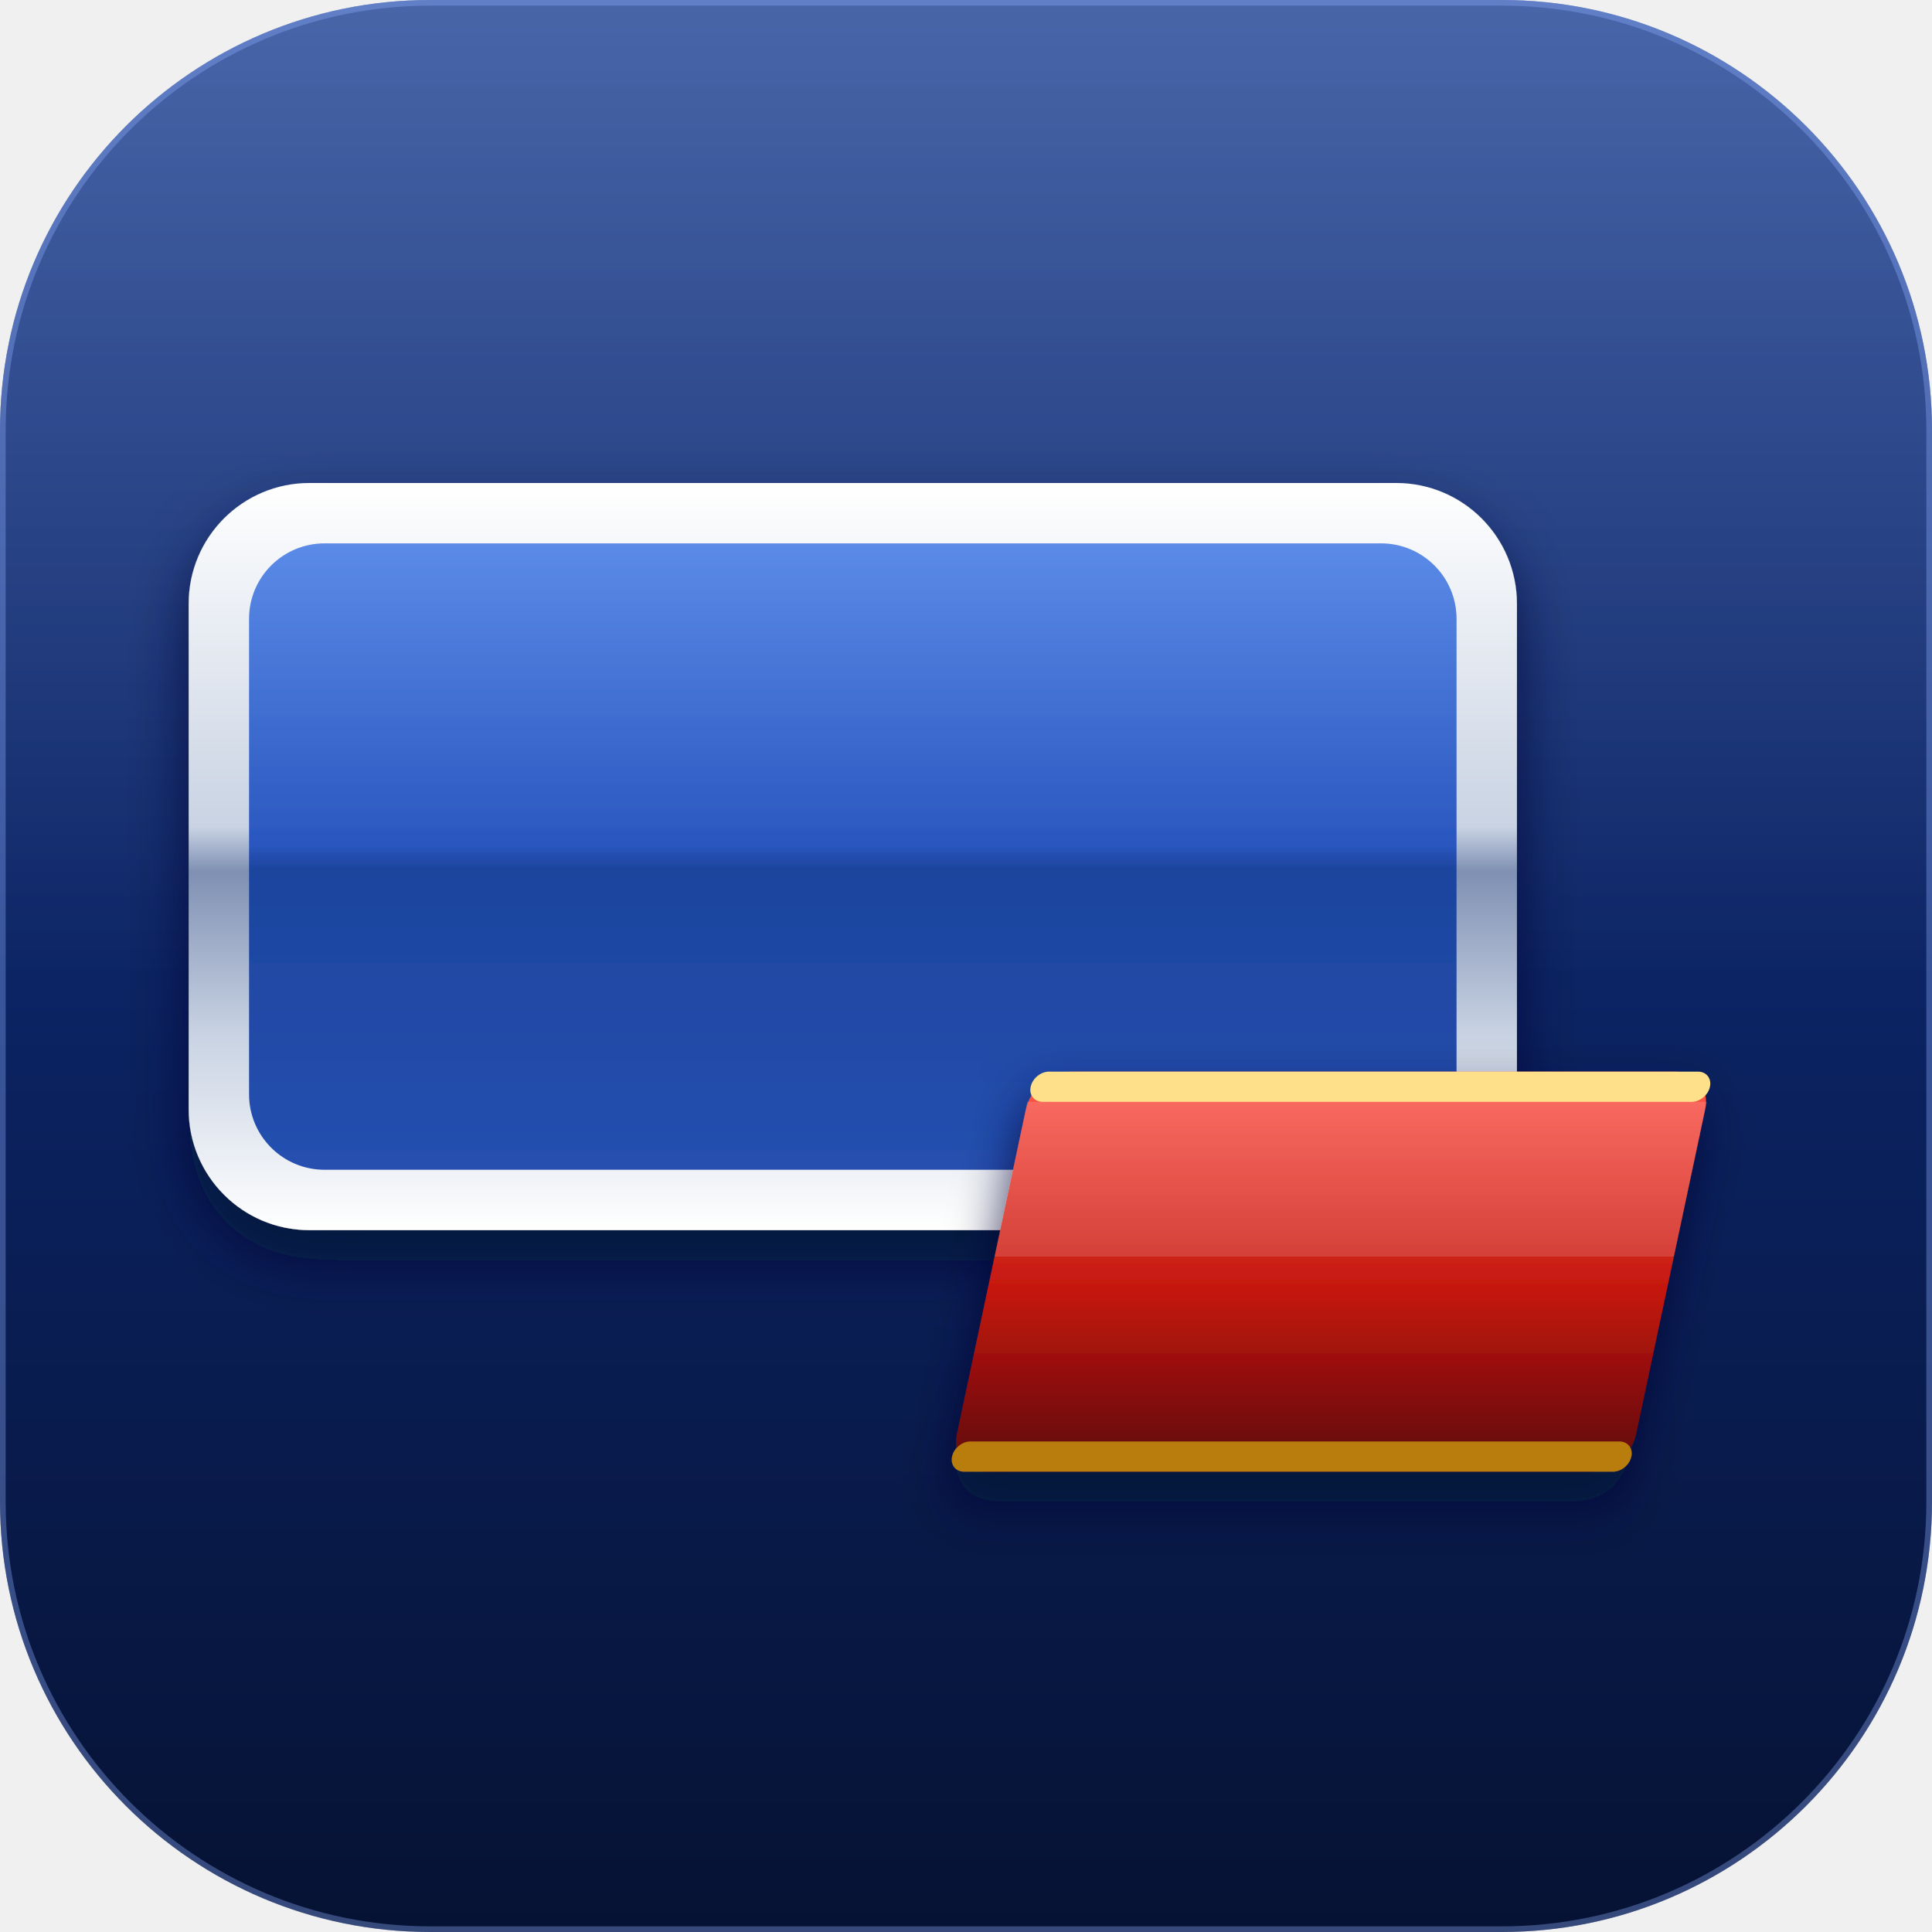
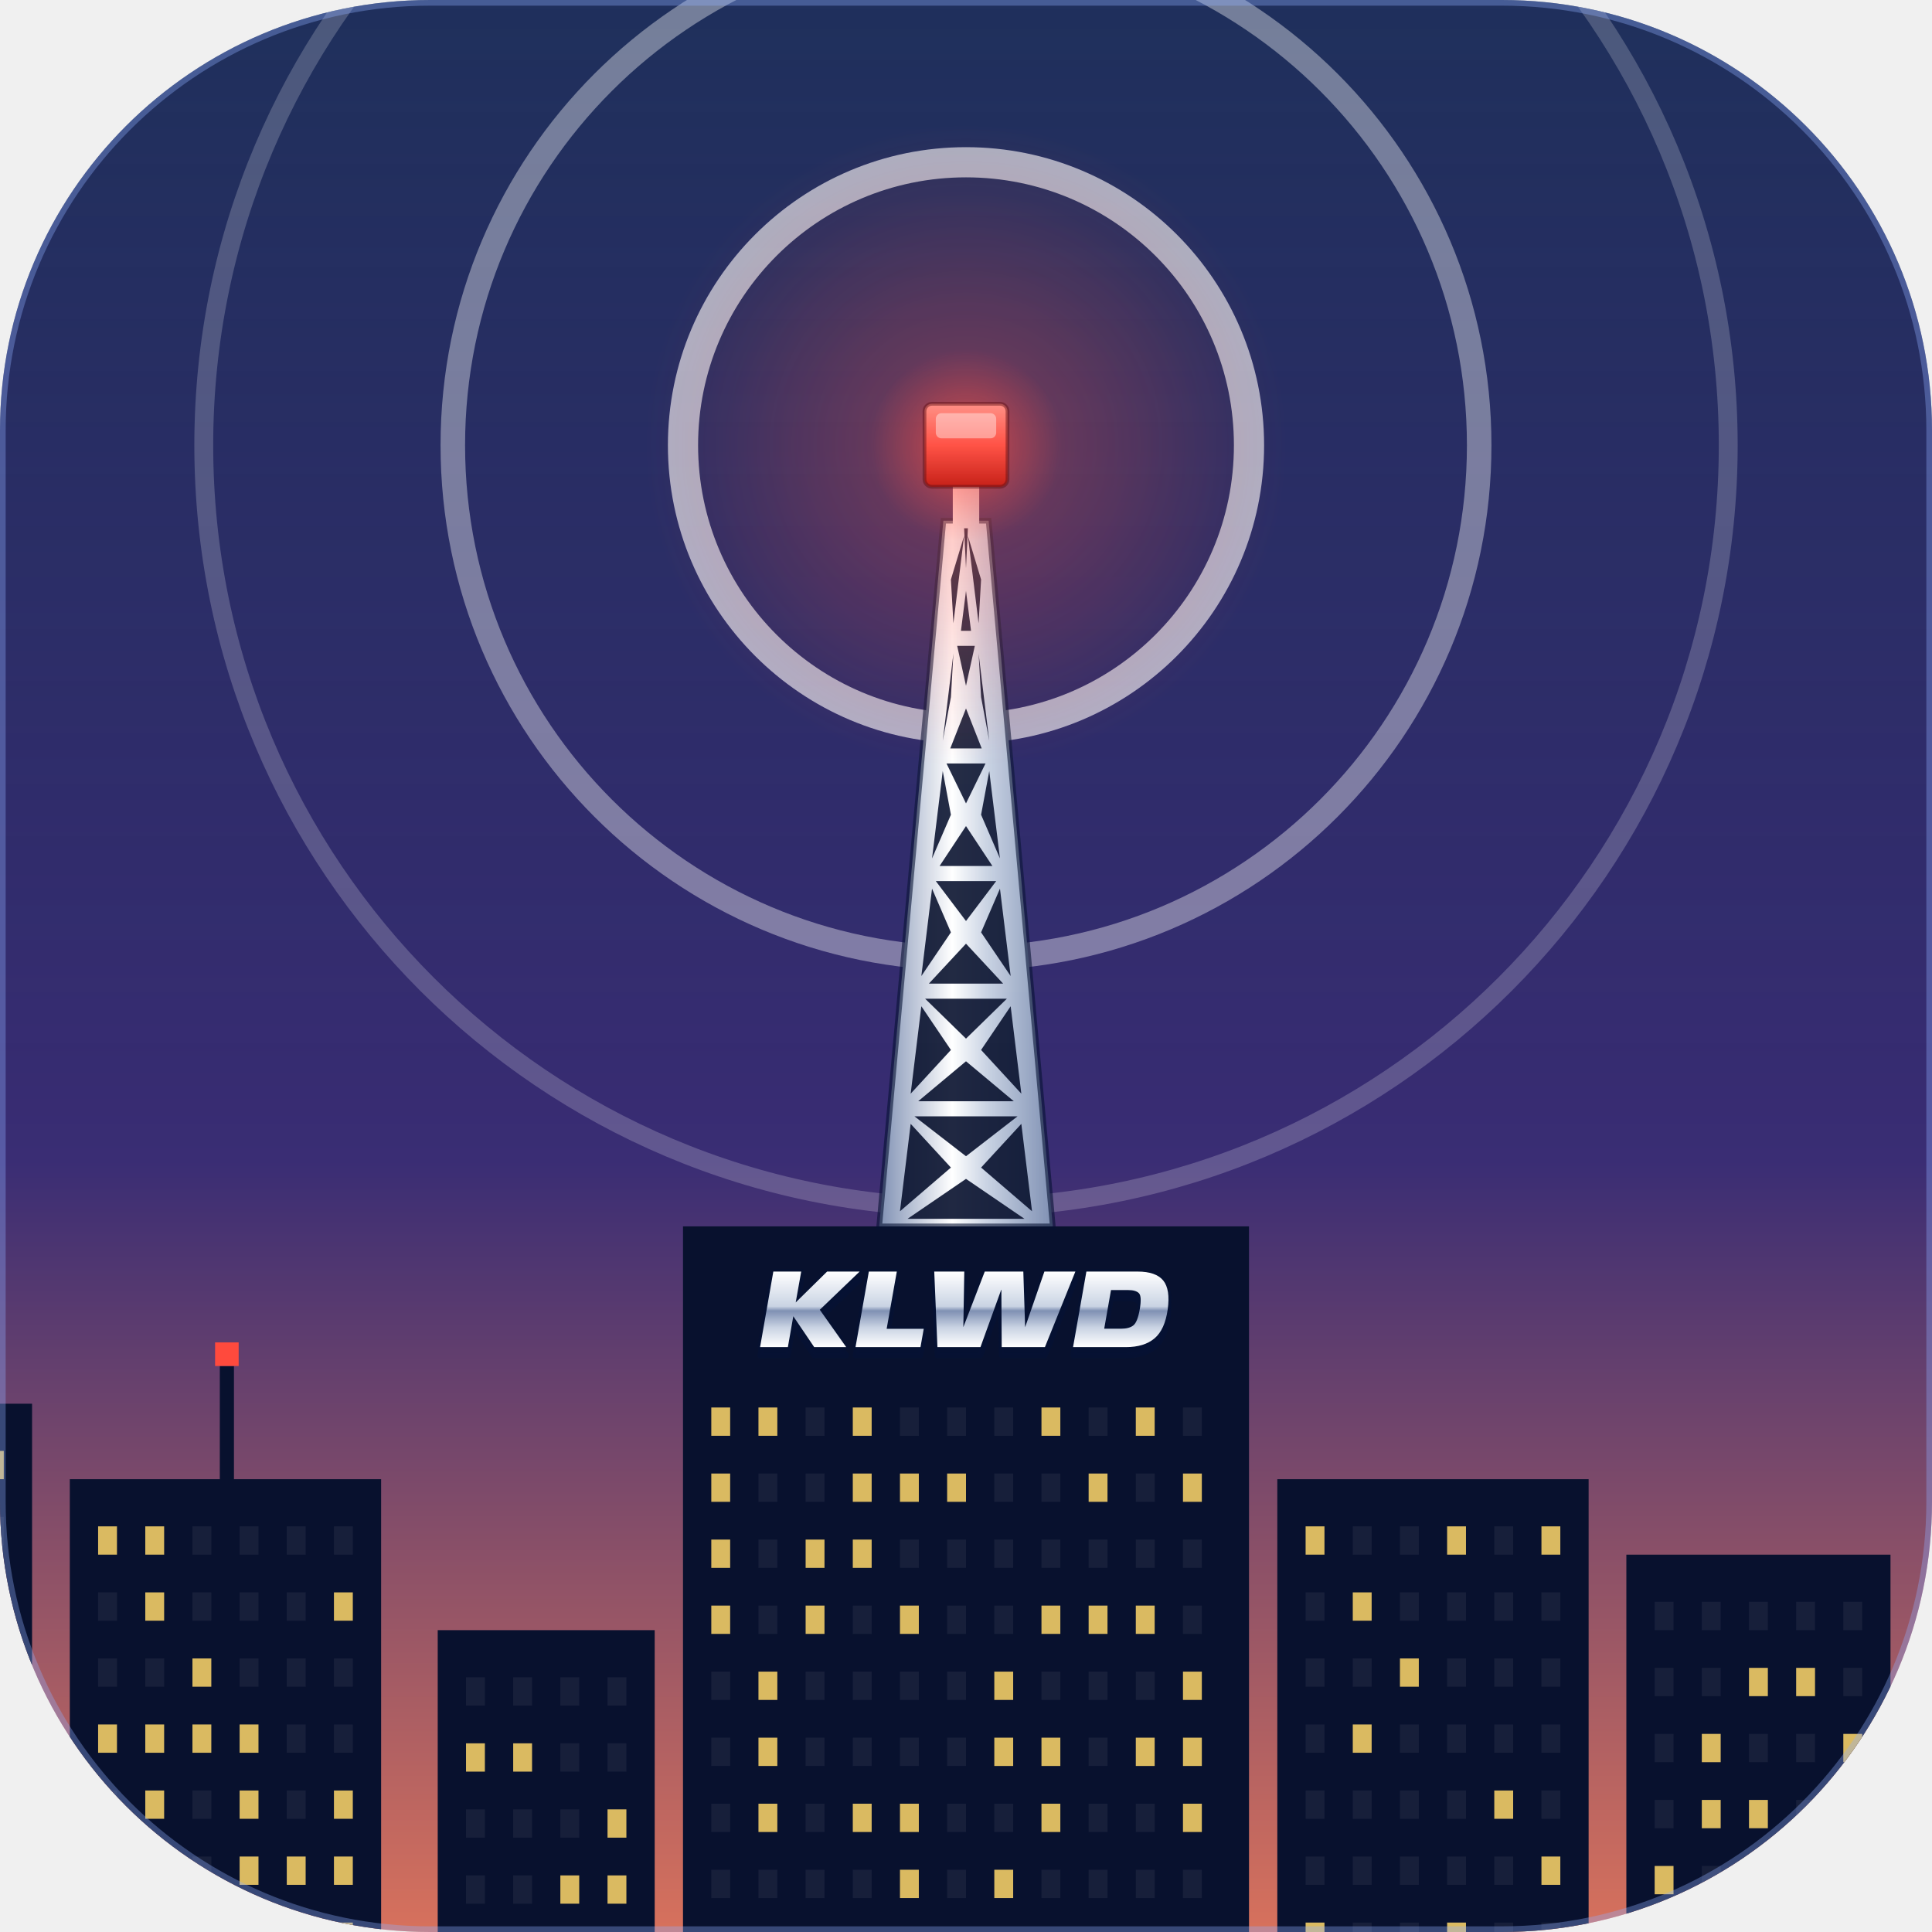
<svg xmlns="http://www.w3.org/2000/svg" width="1024" height="1024" viewBox="0 0 1024 1024">
  <defs>
-     <linearGradient id="studio" x1="0" y1="0" x2="0" y2="1">
-       <stop offset="0" stop-color="#1a3f93" />
-       <stop offset="0.55" stop-color="#0b2260" />
-       <stop offset="1" stop-color="#061233" />
+     <linearGradient id="sky-fill" x1="0" y1="0" x2="0" y2="1">
+       <stop offset="0" stop-color="#0b1d4d" />
+       <stop offset="0.6" stop-color="#3a2d74" />
+       <stop offset="1" stop-color="#d9725c" />
    </linearGradient>
-     <linearGradient id="gloss" x1="0" y1="0" x2="0" y2="1">
-       <stop offset="0" stop-color="#ffffff" stop-opacity="0.2" />
+     <radialGradient id="glow-fill" cx="512" cy="236" r="170" gradientUnits="userSpaceOnUse">
+       <stop offset="0" stop-color="#ff4a3d" stop-opacity="0.8" />
+       <stop offset="0.3" stop-color="#ff4a3d" stop-opacity="0.28" />
+       <stop offset="1" stop-color="#ff4a3d" stop-opacity="0" />
+     </radialGradient>
+     <linearGradient id="mast-fill" x1="466" y1="0" x2="558" y2="0" gradientUnits="userSpaceOnUse">
+       <stop offset="0" stop-color="#7f90b3" />
+       <stop offset="0.42" stop-color="#ffffff" />
+       <stop offset="0.62" stop-color="#c9d3e3" />
+       <stop offset="1" stop-color="#7f90b3" />
+     </linearGradient>
+     <linearGradient id="lamp-fill" x1="0" y1="0" x2="0" y2="1">
+       <stop offset="0" stop-color="#ff8a80" />
+       <stop offset="0.5" stop-color="#ff4a3d" />
+       <stop offset="1" stop-color="#c4170e" />
+     </linearGradient>
+     <linearGradient id="gloss-fill" x1="0" y1="0" x2="0" y2="1">
+       <stop offset="0" stop-color="#ffffff" stop-opacity="0.16" />
      <stop offset="1" stop-color="#ffffff" stop-opacity="0" />
    </linearGradient>
-     <linearGradient id="chrome" x1="0" y1="0" x2="0" y2="1">
-       <stop offset="0" stop-color="#ffffff" />
-       <stop offset="0.46" stop-color="#c9d3e3" />
-       <stop offset="0.52" stop-color="#7f90b3" />
-       <stop offset="0.74" stop-color="#c9d3e3" />
-       <stop offset="1" stop-color="#ffffff" />
-     </linearGradient>
-     <linearGradient id="screen" x1="0" y1="0" x2="0" y2="1">
-       <stop offset="0" stop-color="#5b8be8" />
-       <stop offset="0.48" stop-color="#2a57bf" />
-       <stop offset="0.52" stop-color="#1d449e" />
-       <stop offset="1" stop-color="#2550b0" />
-     </linearGradient>
-     <linearGradient id="breaking" x1="0" y1="0" x2="0" y2="1">
-       <stop offset="0" stop-color="#ff5a4f" />
-       <stop offset="0.55" stop-color="#c4170e" />
-       <stop offset="1" stop-color="#5c070c" />
-     </linearGradient>
-     <filter id="lift" x="-20%" y="-20%" width="140%" height="160%">
-       <feDropShadow dx="0" dy="16" stdDeviation="16" flood-color="#061233" flood-opacity="0.75" />
-     </filter>
-     <clipPath id="tile">
+     <clipPath id="tile-clip">
      <rect width="1024" height="1024" rx="228" />
    </clipPath>
  </defs>
-   <g clip-path="url(#tile)">
-     <rect width="1024" height="1024" fill="url(#studio)" />
-     <rect width="1024" height="520" fill="url(#gloss)" />
-     <g filter="url(#lift)">
-       <rect x="100" y="256" width="704" height="396" rx="64" fill="url(#chrome)" />
-       <rect x="132" y="288" width="640" height="332" rx="40" fill="url(#screen)" />
+   <g id="icon" clip-path="url(#tile-clip)">
+     <g id="sky">
+       <rect width="1024" height="1024" fill="url(#sky-fill)" />
    </g>
-     <g filter="url(#lift)" transform="translate(548 568) skewX(-12)">
-       <rect width="360" height="212" rx="20" fill="url(#breaking)" />
-       <rect width="360" height="16" rx="8" fill="#ffe08a" />
-       <rect y="196" width="360" height="16" rx="8" fill="#b97d0c" />
-       <rect y="16" width="360" height="82" fill="#ffffff" opacity="0.14" />
+     <g id="ring-1">
+       <circle cx="512" cy="236" r="150" fill="none" stroke="#ffffff" stroke-opacity="0.62" stroke-width="16" />
    </g>
-     <rect x="1.5" y="1.5" width="1021" height="1021" rx="226.5" fill="none" stroke="#8fb0ff" stroke-opacity="0.35" stroke-width="3" />
+     <g id="ring-2">
+       <circle cx="512" cy="236" r="272" fill="none" stroke="#ffffff" stroke-opacity="0.38" stroke-width="13" />
+     </g>
+     <g id="ring-3">
+       <circle cx="512" cy="236" r="404" fill="none" stroke="#ffffff" stroke-opacity="0.2" stroke-width="10" />
+     </g>
+     <g id="tower-l1">
+       <path d="M232 864h115v160h-115z" fill="#08112e" />
+       <path d="M247 889h10v15h-10zM272 889h10v15h-10zM297 889h10v15h-10zM322 889h10v15h-10zM297 924h10v15h-10zM322 924h10v15h-10zM247 959h10v15h-10zM272 959h10v15h-10zM297 959h10v15h-10zM247 994h10v15h-10zM272 994h10v15h-10z" fill="rgba(255,255,255,0.06)" />
+     </g>
+     <g id="tower-l1-lights">
+       <path d="M247 924h10v15h-10zM272 924h10v15h-10zM322 959h10v15h-10zM297 994h10v15h-10zM322 994h10v15h-10z" fill="#ffd76a" opacity="0.85" />
+     </g>
+     <g id="tower-l2">
+       <path d="M37 784h165v240h-165zM116.5 724h7.5v60h-7.5z" fill="#08112e" />
+       <path d="M102 809h10v15h-10zM127 809h10v15h-10zM152 809h10v15h-10zM177 809h10v15h-10zM52 844h10v15h-10zM102 844h10v15h-10zM127 844h10v15h-10zM152 844h10v15h-10zM52 879h10v15h-10zM77 879h10v15h-10zM127 879h10v15h-10zM152 879h10v15h-10zM177 879h10v15h-10zM152 914h10v15h-10zM177 914h10v15h-10zM52 949h10v15h-10zM102 949h10v15h-10zM152 949h10v15h-10zM52 984h10v15h-10zM77 984h10v15h-10zM102 984h10v15h-10zM52 1019h10v15h-10zM77 1019h10v15h-10zM102 1019h10v15h-10zM152 1019h10v15h-10z" fill="rgba(255,255,255,0.06)" />
+     </g>
+     <g id="tower-l2-lights">
+       <path d="M52 809h10v15h-10zM77 809h10v15h-10zM77 844h10v15h-10zM177 844h10v15h-10zM102 879h10v15h-10zM52 914h10v15h-10zM77 914h10v15h-10zM102 914h10v15h-10zM127 914h10v15h-10zM77 949h10v15h-10zM127 949h10v15h-10zM177 949h10v15h-10zM127 984h10v15h-10zM152 984h10v15h-10zM177 984h10v15h-10zM127 1019h10v15h-10zM177 1019h10v15h-10z" fill="#ffd76a" opacity="0.85" />
+       <path d="M114 711.5h12.5v12.5h-12.5z" fill="#ff4a3d" />
+     </g>
+     <g id="tower-l3">
+       <path d="M-173 744h190v280h-190z" fill="#08112e" />
+       <path d="M-158 769h10v15h-10zM-108 769h10v15h-10zM-58 769h10v15h-10zM-33 769h10v15h-10zM-158 804h10v15h-10zM-133 804h10v15h-10zM-83 804h10v15h-10zM-33 804h10v15h-10zM-8 804h10v15h-10zM-158 839h10v15h-10zM-133 839h10v15h-10zM-108 839h10v15h-10zM-83 839h10v15h-10zM-58 839h10v15h-10zM-33 839h10v15h-10zM-8 839h10v15h-10zM-58 874h10v15h-10zM-33 874h10v15h-10zM-8 874h10v15h-10zM-83 909h10v15h-10zM-58 909h10v15h-10zM-33 909h10v15h-10zM-8 909h10v15h-10zM-133 944h10v15h-10zM-83 944h10v15h-10zM-58 944h10v15h-10zM-33 944h10v15h-10zM-8 944h10v15h-10zM-158 979h10v15h-10zM-133 979h10v15h-10zM-58 979h10v15h-10zM-133 1014h10v15h-10zM-108 1014h10v15h-10zM-83 1014h10v15h-10zM-33 1014h10v15h-10zM-8 1014h10v15h-10z" fill="rgba(255,255,255,0.06)" />
+     </g>
+     <g id="tower-l3-lights">
+       <path d="M-133 769h10v15h-10zM-83 769h10v15h-10zM-8 769h10v15h-10zM-108 804h10v15h-10zM-58 804h10v15h-10zM-158 874h10v15h-10zM-133 874h10v15h-10zM-108 874h10v15h-10zM-83 874h10v15h-10zM-158 909h10v15h-10zM-133 909h10v15h-10zM-108 909h10v15h-10zM-158 944h10v15h-10zM-108 944h10v15h-10zM-108 979h10v15h-10zM-83 979h10v15h-10zM-33 979h10v15h-10zM-8 979h10v15h-10zM-158 1014h10v15h-10zM-58 1014h10v15h-10z" fill="#ffd76a" opacity="0.85" />
+     </g>
+     <g id="tower-r1">
+       <path d="M677 784h165v240h-165z" fill="#08112e" />
+       <path d="M717 809h10v15h-10zM742 809h10v15h-10zM792 809h10v15h-10zM692 844h10v15h-10zM742 844h10v15h-10zM767 844h10v15h-10zM792 844h10v15h-10zM817 844h10v15h-10zM692 879h10v15h-10zM717 879h10v15h-10zM767 879h10v15h-10zM792 879h10v15h-10zM817 879h10v15h-10zM692 914h10v15h-10zM742 914h10v15h-10zM767 914h10v15h-10zM792 914h10v15h-10zM817 914h10v15h-10zM692 949h10v15h-10zM717 949h10v15h-10zM742 949h10v15h-10zM767 949h10v15h-10zM817 949h10v15h-10zM692 984h10v15h-10zM717 984h10v15h-10zM742 984h10v15h-10zM767 984h10v15h-10zM792 984h10v15h-10zM717 1019h10v15h-10zM742 1019h10v15h-10zM792 1019h10v15h-10zM817 1019h10v15h-10z" fill="rgba(255,255,255,0.06)" />
+     </g>
+     <g id="tower-r1-lights">
+       <path d="M692 809h10v15h-10zM767 809h10v15h-10zM817 809h10v15h-10zM717 844h10v15h-10zM742 879h10v15h-10zM717 914h10v15h-10zM792 949h10v15h-10zM817 984h10v15h-10zM692 1019h10v15h-10zM767 1019h10v15h-10z" fill="#ffd76a" opacity="0.85" />
+     </g>
+     <g id="tower-r2">
+       <path d="M862 824h140v200h-140z" fill="#08112e" />
+       <path d="M877 849h10v15h-10zM902 849h10v15h-10zM927 849h10v15h-10zM952 849h10v15h-10zM977 849h10v15h-10zM877 884h10v15h-10zM902 884h10v15h-10zM977 884h10v15h-10zM877 919h10v15h-10zM927 919h10v15h-10zM952 919h10v15h-10zM877 954h10v15h-10zM952 954h10v15h-10zM902 989h10v15h-10zM977 989h10v15h-10z" fill="rgba(255,255,255,0.06)" />
+     </g>
+     <g id="tower-r2-lights">
+       <path d="M927 884h10v15h-10zM952 884h10v15h-10zM902 919h10v15h-10zM977 919h10v15h-10zM902 954h10v15h-10zM927 954h10v15h-10zM977 954h10v15h-10zM877 989h10v15h-10zM927 989h10v15h-10zM952 989h10v15h-10z" fill="#ffd76a" opacity="0.85" />
+     </g>
+     <g id="tower-r3">
+       <path d="M1022 864h165v160h-165z" fill="#08112e" />
+       <path d="M1037 889h10v15h-10zM1062 889h10v15h-10zM1112 889h10v15h-10zM1137 889h10v15h-10zM1162 889h10v15h-10zM1037 924h10v15h-10zM1062 924h10v15h-10zM1087 924h10v15h-10zM1112 924h10v15h-10zM1162 924h10v15h-10zM1037 959h10v15h-10zM1062 959h10v15h-10zM1112 959h10v15h-10zM1037 994h10v15h-10zM1062 994h10v15h-10zM1087 994h10v15h-10zM1112 994h10v15h-10zM1162 994h10v15h-10z" fill="rgba(255,255,255,0.06)" />
+     </g>
+     <g id="tower-r3-lights">
+       <path d="M1087 889h10v15h-10zM1137 924h10v15h-10zM1087 959h10v15h-10zM1137 959h10v15h-10zM1162 959h10v15h-10zM1137 994h10v15h-10z" fill="#ffd76a" opacity="0.85" />
+     </g>
+     <g id="station">
+       <path d="M362 650h300v374h-300z" fill="#08112e" />
+       <path d="M427 746h10v15h-10zM477 746h10v15h-10zM502 746h10v15h-10zM527 746h10v15h-10zM577 746h10v15h-10zM627 746h10v15h-10zM402 781h10v15h-10zM427 781h10v15h-10zM527 781h10v15h-10zM552 781h10v15h-10zM602 781h10v15h-10zM402 816h10v15h-10zM477 816h10v15h-10zM502 816h10v15h-10zM527 816h10v15h-10zM552 816h10v15h-10zM577 816h10v15h-10zM602 816h10v15h-10zM627 816h10v15h-10zM402 851h10v15h-10zM452 851h10v15h-10zM502 851h10v15h-10zM527 851h10v15h-10zM627 851h10v15h-10zM377 886h10v15h-10zM427 886h10v15h-10zM452 886h10v15h-10zM477 886h10v15h-10zM502 886h10v15h-10zM552 886h10v15h-10zM577 886h10v15h-10zM602 886h10v15h-10zM377 921h10v15h-10zM427 921h10v15h-10zM452 921h10v15h-10zM477 921h10v15h-10zM502 921h10v15h-10zM577 921h10v15h-10zM377 956h10v15h-10zM427 956h10v15h-10zM502 956h10v15h-10zM527 956h10v15h-10zM577 956h10v15h-10zM602 956h10v15h-10zM377 991h10v15h-10zM402 991h10v15h-10zM427 991h10v15h-10zM452 991h10v15h-10zM502 991h10v15h-10zM552 991h10v15h-10zM577 991h10v15h-10zM602 991h10v15h-10zM627 991h10v15h-10z" fill="rgba(255,255,255,0.06)" />
+     </g>
+     <g id="station-lights">
+       <path d="M377 746h10v15h-10zM402 746h10v15h-10zM452 746h10v15h-10zM552 746h10v15h-10zM602 746h10v15h-10zM377 781h10v15h-10zM452 781h10v15h-10zM477 781h10v15h-10zM502 781h10v15h-10zM577 781h10v15h-10zM627 781h10v15h-10zM377 816h10v15h-10zM427 816h10v15h-10zM452 816h10v15h-10zM377 851h10v15h-10zM427 851h10v15h-10zM477 851h10v15h-10zM552 851h10v15h-10zM577 851h10v15h-10zM602 851h10v15h-10zM402 886h10v15h-10zM527 886h10v15h-10zM627 886h10v15h-10zM402 921h10v15h-10zM527 921h10v15h-10zM552 921h10v15h-10zM602 921h10v15h-10zM627 921h10v15h-10zM402 956h10v15h-10zM452 956h10v15h-10zM477 956h10v15h-10zM552 956h10v15h-10zM627 956h10v15h-10zM477 991h10v15h-10zM527 991h10v15h-10z" fill="#ffd76a" opacity="0.85" />
+     </g>
+     <g id="station-sign">
+       <g transform="translate(402.72 714.00) scale(4.561)">
+         <linearGradient id="sign-fill" gradientUnits="userSpaceOnUse" x1="0" y1="-8.77" x2="0" y2="0">
+           <stop offset="0" stop-color="#ffffff" />
+           <stop offset="0.46" stop-color="#c9d3e3" />
+           <stop offset="0.52" stop-color="#7f90b3" />
+           <stop offset="0.74" stop-color="#c9d3e3" />
+           <stop offset="1" stop-color="#ffffff" />
+         </linearGradient>
+         <path d="M1.57-8.78L0.03 0L3.26 0L3.89-3.59L6.32 0L10.04 0L6.97-4.34L11.60-8.78L7.82-8.78L4.17-5.19L4.81-8.78L1.57-8.78M12.67-8.78L11.12 0L18.67 0L19.05-2.13L14.74-2.13L15.92-8.78L12.67-8.78M20.27-8.78L20.64 0L25.64 0L28.05-6.66L28.07-6.66L28.11 0L33.13 0L36.67-8.78L33.07-8.78L30.84-2.34L30.83-2.34L30.62-8.78L26.14-8.78L23.66-2.35L23.65-2.35L23.76-8.78L20.27-8.78M37.95-8.78L36.40 0L42.54 0Q44.67 0 45.87-1.02Q47.07-2.03 47.40-4.39Q47.72-6.70 46.88-7.74Q46.03-8.78 43.90-8.78L37.95-8.78M42-2.14L40.02-2.14L40.81-6.63L42.80-6.63Q43.70-6.63 44.06-6.26Q44.41-5.88 44.15-4.39Q43.89-2.90 43.40-2.52Q42.91-2.14 42-2.14" transform="translate(0 0.975)" fill="rgba(6, 18, 51, 0.75)" stroke="rgba(6, 18, 51, 0.75)" stroke-width="0.65" stroke-linejoin="round" />
+         <path d="M1.57-8.78L0.03 0L3.26 0L3.89-3.59L6.32 0L10.04 0L6.97-4.34L11.60-8.78L7.82-8.78L4.17-5.19L4.81-8.78L1.57-8.78M12.67-8.78L11.12 0L18.67 0L19.05-2.13L14.74-2.13L15.92-8.78L12.67-8.78M20.27-8.78L20.64 0L25.64 0L28.05-6.66L28.07-6.66L28.11 0L33.13 0L36.67-8.78L33.07-8.78L30.84-2.34L30.83-2.34L30.62-8.78L26.14-8.78L23.66-2.35L23.65-2.35L23.76-8.78L20.27-8.78M37.95-8.78L36.40 0L42.54 0Q44.67 0 45.87-1.02Q47.07-2.03 47.40-4.39Q47.72-6.70 46.88-7.74Q46.03-8.78 43.90-8.78L37.95-8.78M42-2.14L40.02-2.14L40.81-6.63L42.80-6.63Q43.70-6.63 44.06-6.26Q44.41-5.88 44.15-4.39Q43.89-2.90 43.40-2.52Q42.91-2.14 42-2.14" fill="url(#sign-fill)" stroke="rgba(6, 18, 51, 0.6)" stroke-width="0.65" stroke-linejoin="round" paint-order="stroke" />
+       </g>
+     </g>
+     <g id="mast">
+       <path d="M466 650L500 276H524L558 650Z" fill="url(#mast-fill)" stroke="rgba(6, 18, 51, 0.6)" stroke-width="3" />
+       <path d="M481 646L543 646L512 624.83ZM484.67 591.67L539.33 591.67L512 612.83ZM477 642L482.67 595.67L504 618.83ZM547 642L541.33 595.67L520 618.83ZM486.67 583.67L537.33 583.67L512 562.5ZM490.33 529.33L533.67 529.33L512 550.5ZM482.67 579.67L488.33 533.33L504 556.5ZM541.33 579.67L535.67 533.33L520 556.5ZM492.33 521.33L531.67 521.33L512 500.17ZM496 467L528 467L512 488.17ZM488.33 517.33L494 471L504 494.17ZM535.67 517.33L530 471L520 494.17ZM498 459L526 459L512 437.83ZM501.67 404.67L522.33 404.67L512 425.83ZM494 455L499.67 408.67L504 431.83ZM530 455L524.33 408.67L520 431.83ZM503.67 396.67L520.33 396.67L512 375.5ZM507.33 342.33L516.67 342.33L512 363.5ZM499.67 392.67L505.33 346.33L504 369.5ZM524.33 392.67L518.67 346.33L520 369.5ZM509.33 334.33L514.67 334.33L512 313.17ZM513 280L511 280L512 301.17ZM505.33 330.33L511 284L504 307.17ZM518.67 330.33L513 284L520 307.17Z" fill="#08112e" fill-opacity="0.9" />
+       <rect x="505" y="256" width="14" height="22" fill="url(#mast-fill)" />
+     </g>
+     <g id="beacon-glow">
+       <circle cx="512" cy="236" r="170" fill="url(#glow-fill)" />
+     </g>
+     <g id="beacon">
+       <rect x="490" y="214" width="44" height="44" rx="4" fill="url(#lamp-fill)" stroke="#5c070c" stroke-opacity="0.5" stroke-width="2" />
+       <rect x="496" y="219" width="32" height="13.333" rx="3" fill="#ffffff" fill-opacity="0.4" />
+     </g>
+     <g id="gloss">
+       <rect width="1024" height="560" fill="url(#gloss-fill)" opacity="0.5" />
+     </g>
+     <g id="rim">
+       <rect x="1.5" y="1.5" width="1021" height="1021" rx="226.5" fill="none" stroke="#8fb0ff" stroke-opacity="0.35" stroke-width="3" />
+     </g>
  </g>
</svg>
